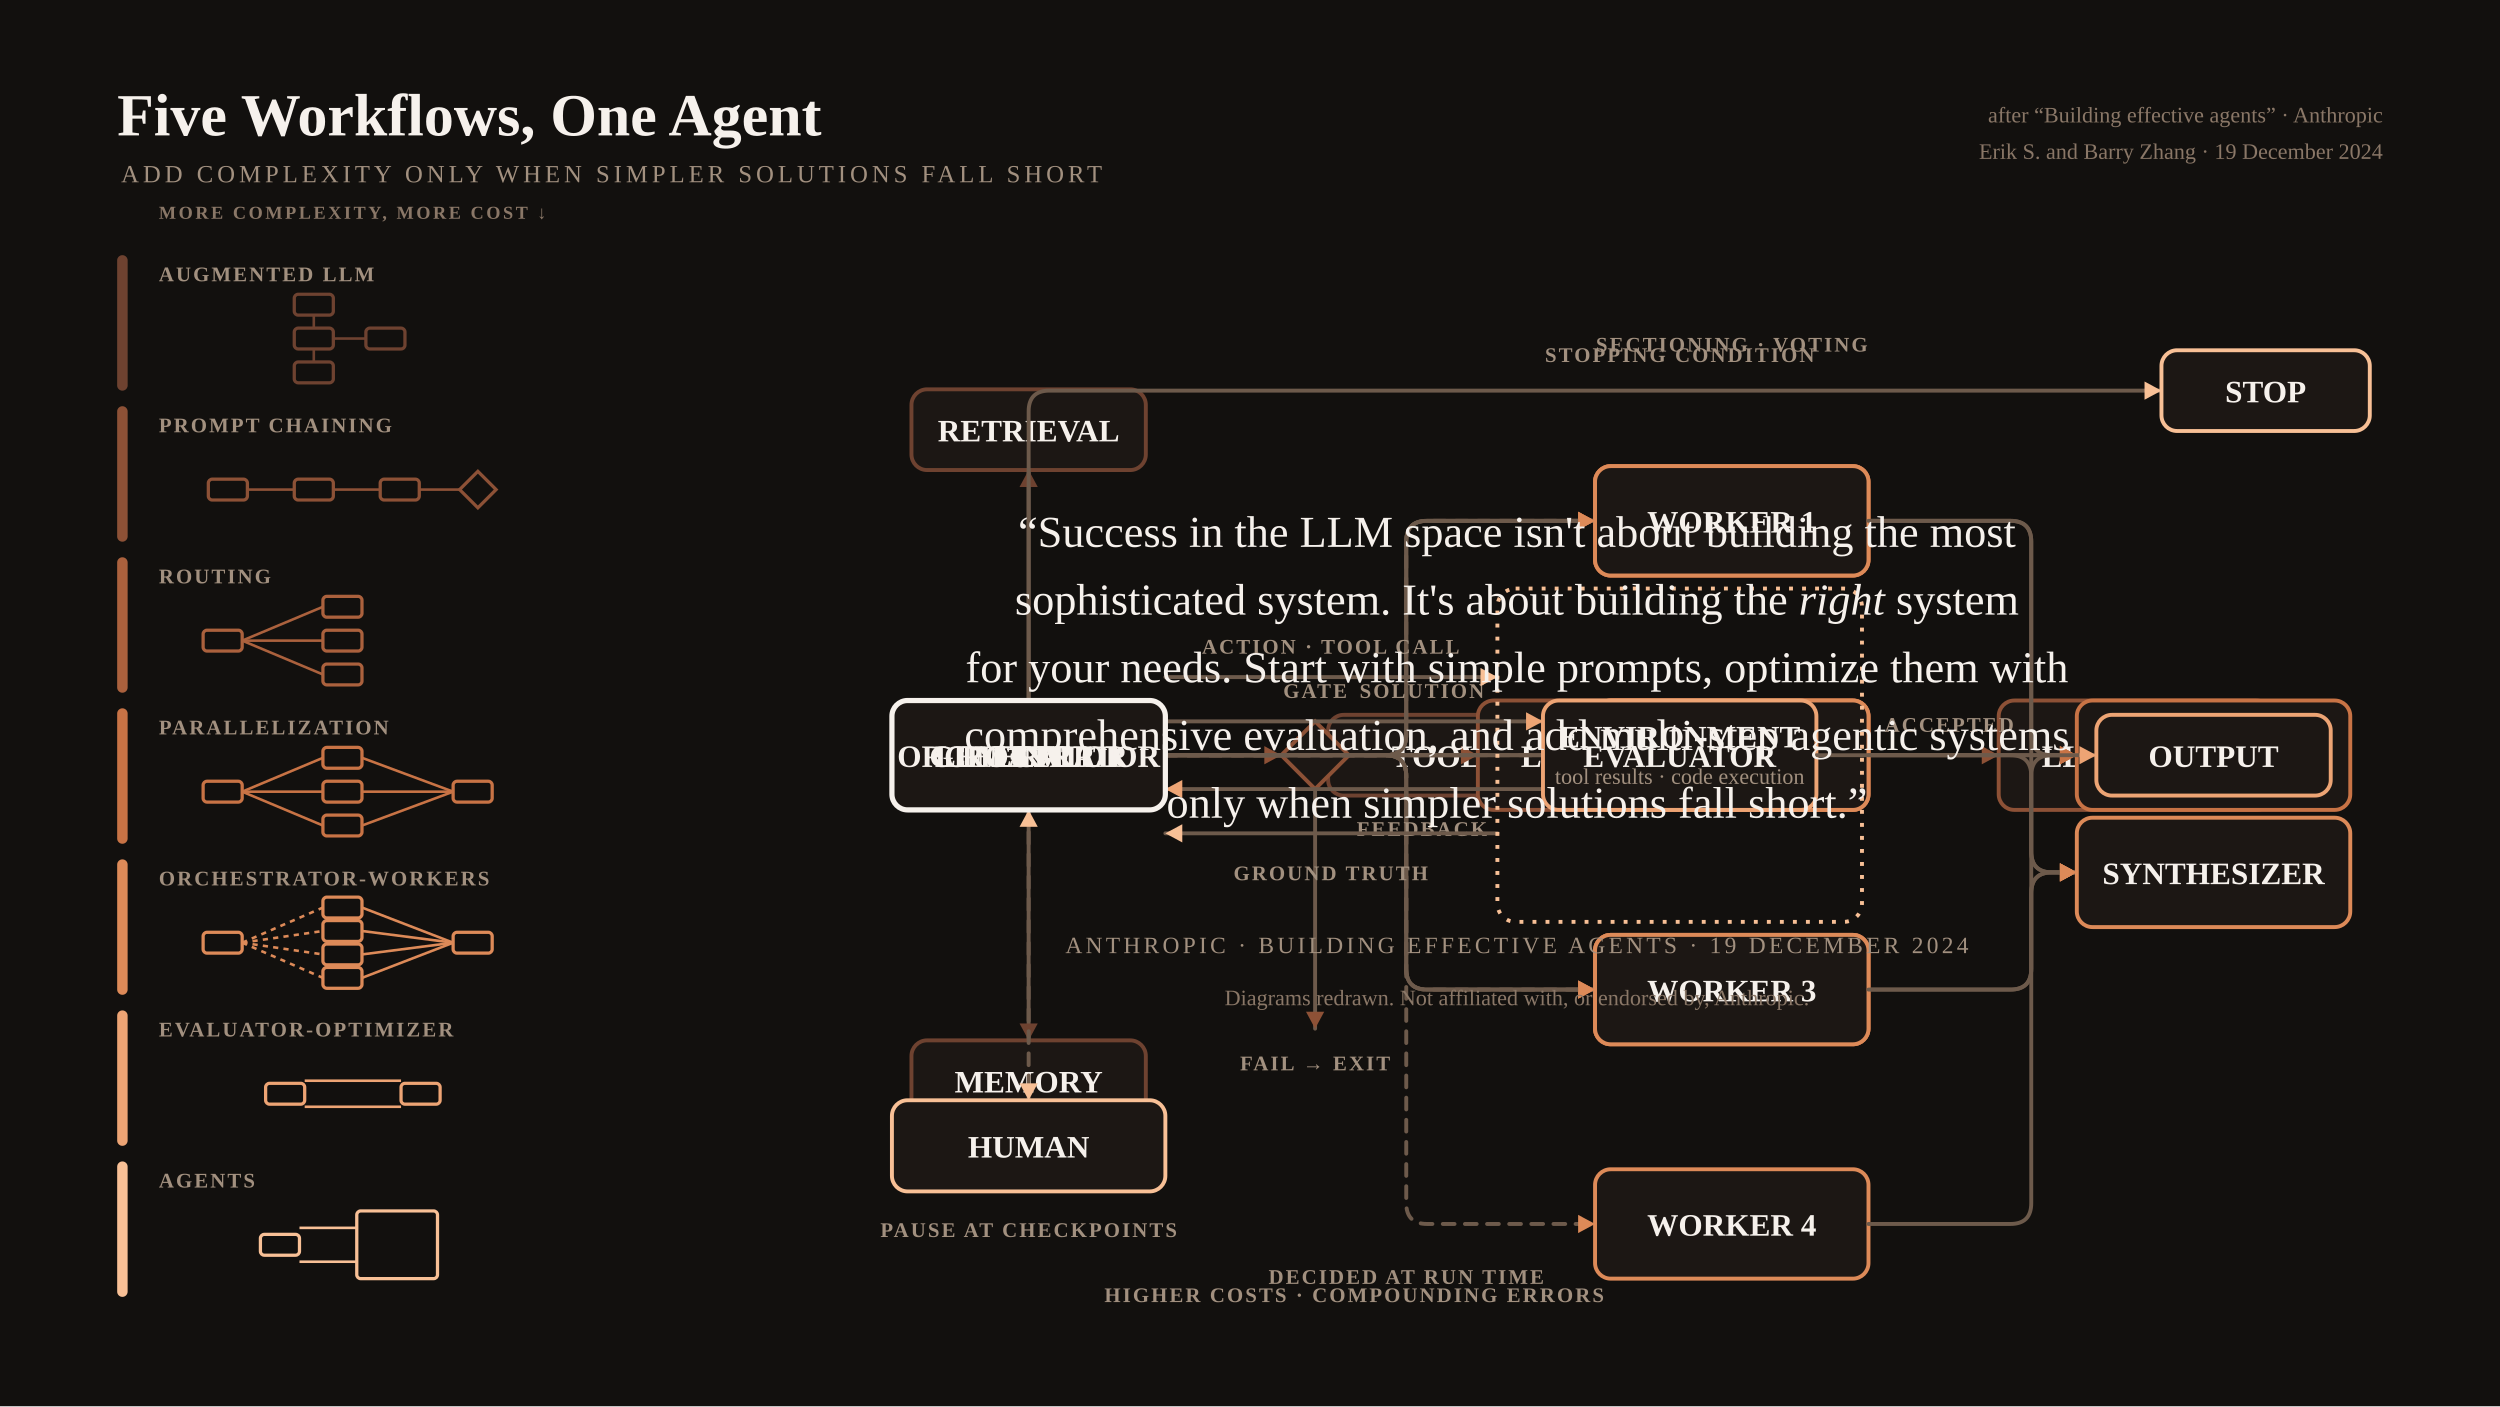
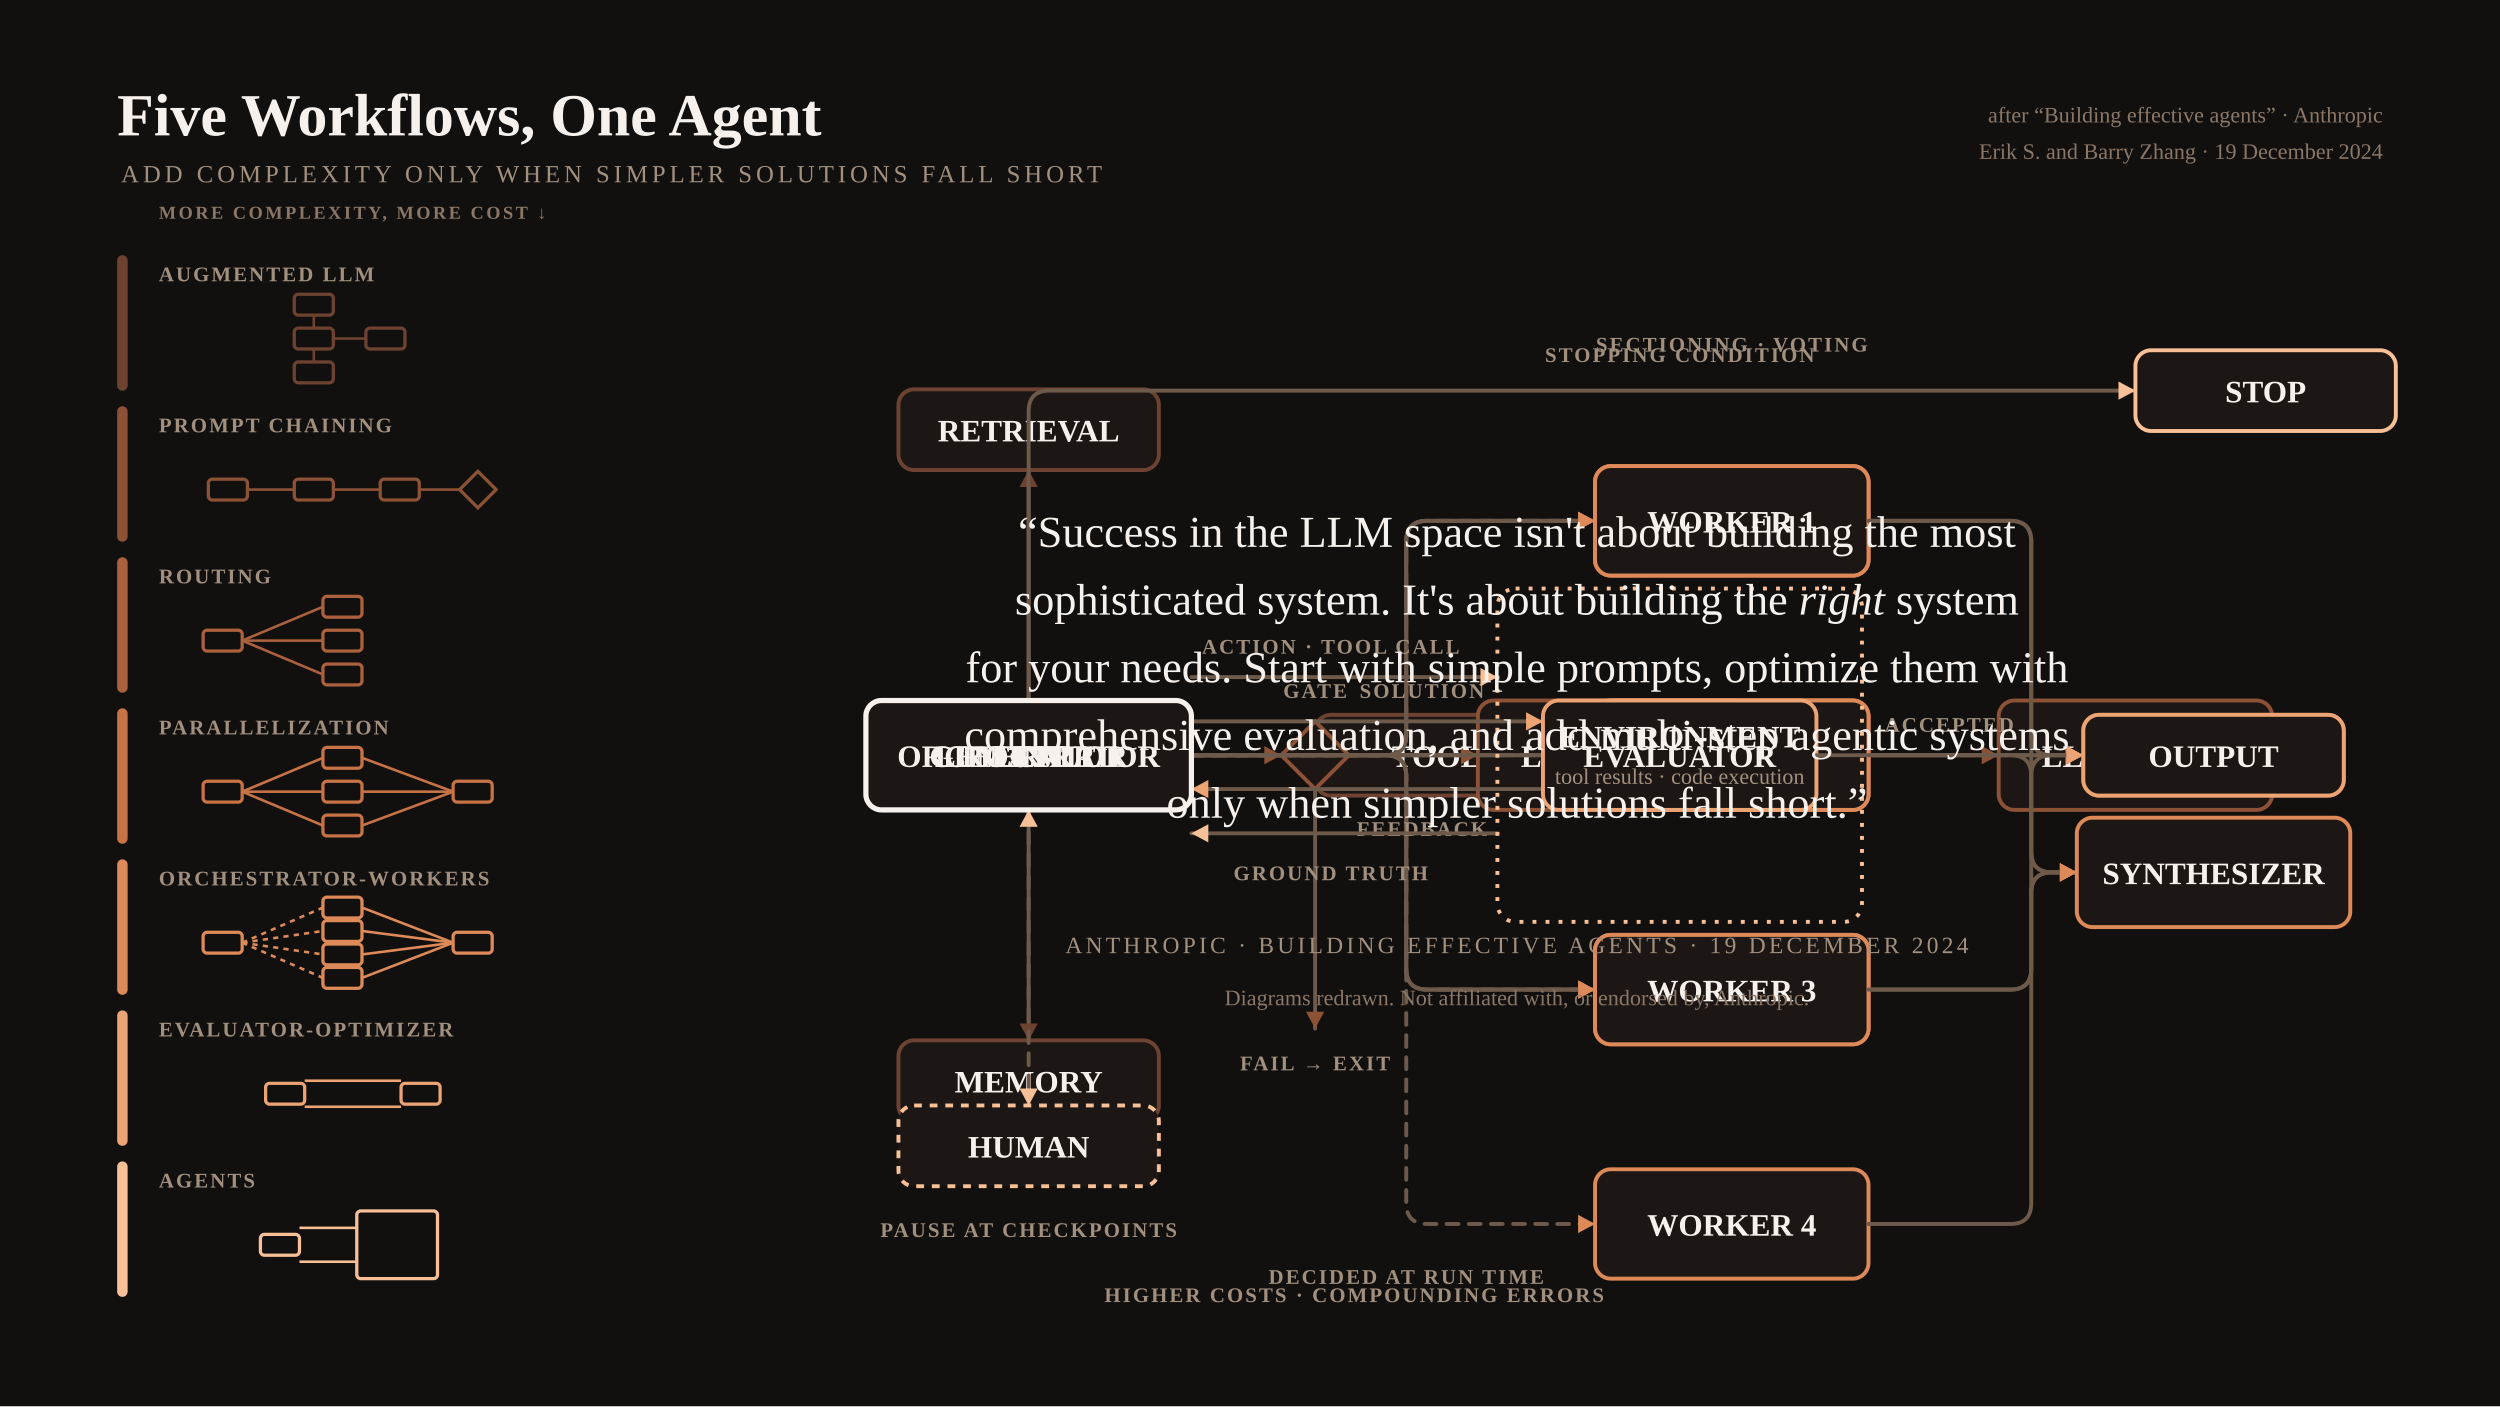
<svg xmlns="http://www.w3.org/2000/svg" viewBox="0 0 1920 1080" width="1920" height="1080" id="agent-patterns">
  <style>
	#agent-patterns { font-family: var(--diagram-font-family, Arial, "Liberation Sans", Helvetica, sans-serif); }
	.stage { fill: var(--scene-background-color, #12100e); }
	.panel { fill: var(--stage-panel-color, #1a1613); }

	/* ⚠️ No .edge may ever carry a stroke-dasharray -- `reveal` drives that same
	   attribute, so a dashed shaft revealed renders NOTHING, silently. The
	   dashed class exists to be FADED and is never revealed. */
	.edge      { fill: none; stroke: var(--edge-stroke-color, #6d5a4b); stroke-width: 3; stroke-linecap: round; }
	.edge-dash { fill: none; stroke: var(--edge-stroke-color, #6d5a4b); stroke-width: 3; stroke-linecap: round; stroke-dasharray: 9 8; }
	.elabel { font-size: 16px; font-weight: 700; letter-spacing: 0.1em; fill: var(--edge-label-text-color, #a2907f); text-anchor: middle; }

	.node { fill: var(--node-fill-color, #1c1714); stroke-width: 3; }
+ 	/* Not part of the system you build — the human and the environment. Dashed
+ 	   for that reason, not for emphasis. */
+ 	.outside { fill: var(--node-fill-color, #1c1714); stroke-width: 3; stroke-dasharray: 6 6; }
	/* The one shape that is the same in all seven pictures, so the one shape
	   that never takes the ramp. */
	.entry { fill: var(--node-fill-color, #1c1714); stroke: var(--entry-stroke-color, #f6f1ec); stroke-width: 4; }
	.env  { fill: none; stroke-width: 3; stroke-dasharray: 3 7; }
	.gate { fill: var(--node-fill-color, #1c1714); stroke-width: 3; }
	.nt { font-size: 24px; font-weight: 700; fill: var(--node-title-text-color, #f6f1ec); text-anchor: middle; }
	.ns { font-size: 17px; fill: var(--node-detail-text-color, #a2907f); text-anchor: middle; }

	.rail-track { fill: var(--rail-track-stroke-color, #241e19); }
	.axis { font-size: 14px; font-weight: 700; letter-spacing: 0.14em; fill: var(--credit-text-color, #8a7767); }
	.ledger-name { font-size: 16px; font-weight: 700; letter-spacing: 0.1em; fill: var(--node-detail-text-color, #a2907f); }
	.mini-box { fill: none; stroke-width: 2.5; }
	.mini-edge { fill: none; stroke-width: 2; }
	.mini-edge-dash { fill: none; stroke-width: 2; stroke-dasharray: 4 4; }

	.title-main { font-size: 46px; font-weight: 700; fill: var(--node-title-text-color, #f6f1ec); }
	.title-sub  { font-size: 19px; letter-spacing: 0.16em; fill: var(--node-detail-text-color, #a2907f); }
	.credit { font-size: 17px; fill: var(--credit-text-color, #8a7767); text-anchor: end; }
	.quote  { font-size: 34px; fill: var(--node-title-text-color, #f6f1ec); text-anchor: middle; }
	.quote-who { font-size: 18px; letter-spacing: 0.14em; fill: var(--node-detail-text-color, #a2907f); text-anchor: middle; }
	.step-s1 { stroke: var(--step-1-color, #6e4230); }
	.step-f1 { fill: var(--step-1-color, #6e4230); }
	.step-m1 .mini-box, .step-m1 .mini-edge, .step-m1 .mini-edge-dash { stroke: var(--step-1-color, #6e4230); }
	.rail-1 { fill: var(--step-1-color, #6e4230); }
	.step-s2 { stroke: var(--step-2-color, #8d5136); }
	.step-f2 { fill: var(--step-2-color, #8d5136); }
	.step-m2 .mini-box, .step-m2 .mini-edge, .step-m2 .mini-edge-dash { stroke: var(--step-2-color, #8d5136); }
	.rail-2 { fill: var(--step-2-color, #8d5136); }
	.step-s3 { stroke: var(--step-3-color, #ab613d); }
	.step-f3 { fill: var(--step-3-color, #ab613d); }
	.step-m3 .mini-box, .step-m3 .mini-edge, .step-m3 .mini-edge-dash { stroke: var(--step-3-color, #ab613d); }
	.rail-3 { fill: var(--step-3-color, #ab613d); }
	.step-s4 { stroke: var(--step-4-color, #c87345); }
	.step-f4 { fill: var(--step-4-color, #c87345); }
	.step-m4 .mini-box, .step-m4 .mini-edge, .step-m4 .mini-edge-dash { stroke: var(--step-4-color, #c87345); }
	.rail-4 { fill: var(--step-4-color, #c87345); }
	.step-s5 { stroke: var(--step-5-color, #dd8a58); }
	.step-f5 { fill: var(--step-5-color, #dd8a58); }
	.step-m5 .mini-box, .step-m5 .mini-edge, .step-m5 .mini-edge-dash { stroke: var(--step-5-color, #dd8a58); }
	.rail-5 { fill: var(--step-5-color, #dd8a58); }
	.step-s6 { stroke: var(--step-6-color, #eda474); }
	.step-f6 { fill: var(--step-6-color, #eda474); }
	.step-m6 .mini-box, .step-m6 .mini-edge, .step-m6 .mini-edge-dash { stroke: var(--step-6-color, #eda474); }
	.rail-6 { fill: var(--step-6-color, #eda474); }
	.step-s7 { stroke: var(--step-7-color, #f8c096); }
	.step-f7 { fill: var(--step-7-color, #f8c096); }
	.step-m7 .mini-box, .step-m7 .mini-edge, .step-m7 .mini-edge-dash { stroke: var(--step-7-color, #f8c096); }
	.rail-7 { fill: var(--step-7-color, #f8c096); }
	</style>
  <rect id="stage" class="stage" x="0" y="0" width="1920" height="1080" />
  <g id="masthead">
    <text id="title-main" class="title-main" x="90" y="104">Five Workflows, One Agent</text>
    <text id="title-sub" class="title-sub" x="93" y="140">ADD COMPLEXITY ONLY WHEN SIMPLER SOLUTIONS FALL SHORT</text>
    <text id="credit-1" class="credit" x="1830" y="94">after “Building effective agents” · Anthropic</text>
    <text id="credit-2" class="credit" x="1830" y="122">Erik S. and Barry Zhang · 19 December 2024</text>
  </g>
  <text id="axis-label" class="axis" x="122" y="168">MORE COMPLEXITY, MORE COST ↓</text>
  <rect id="rail-track-atom" class="rail-track" x="90" y="196" width="8" height="104" rx="4" />
  <rect id="rail-atom" class="rail-1" x="90" y="196" width="8" height="104" rx="4" />
  <text id="name-atom" class="ledger-name" x="122" y="216">AUGMENTED LLM</text>
  <g id="mini-atom" class="mini step-m1">
    <rect class="mini-box" x="226.0" y="252.0" width="30" height="16" rx="3" />
    <path class="mini-edge" d="M 241.0 252.0 L 241.0 242.0" />
    <path class="mini-edge" d="M 241.0 268.0 L 241.0 278.0" />
    <path class="mini-edge" d="M 256.0 260.0 L 281.0 260.0" />
    <rect class="mini-box" x="226.0" y="226.0" width="30" height="16" rx="3" />
    <rect class="mini-box" x="226.0" y="278.0" width="30" height="16" rx="3" />
    <rect class="mini-box" x="281.0" y="252.0" width="30" height="16" rx="3" />
  </g>
  <rect id="rail-track-chain" class="rail-track" x="90" y="312" width="8" height="104" rx="4" />
  <rect id="rail-chain" class="rail-2" x="90" y="312" width="8" height="104" rx="4" />
  <text id="name-chain" class="ledger-name" x="122" y="332">PROMPT CHAINING</text>
  <g id="mini-chain" class="mini step-m2">
    <rect class="mini-box" x="160.0" y="368.0" width="30" height="16" rx="3" />
    <rect class="mini-box" x="226.0" y="368.0" width="30" height="16" rx="3" />
    <path class="mini-edge" d="M 190.0 376.0 L 226.0 376.0" />
    <rect class="mini-box" x="292.0" y="368.0" width="30" height="16" rx="3" />
    <path class="mini-edge" d="M 256.0 376.0 L 292.0 376.0" />
    <path class="mini-edge" d="M 322.0 376.0 L 353.0 376.0" />
    <polygon class="mini-box" points="367.0,362.0 381.0,376.0 367.0,390.0 353.0,376.0" />
  </g>
  <rect id="rail-track-route" class="rail-track" x="90" y="428" width="8" height="104" rx="4" />
  <rect id="rail-route" class="rail-3" x="90" y="428" width="8" height="104" rx="4" />
  <text id="name-route" class="ledger-name" x="122" y="448">ROUTING</text>
  <g id="mini-route" class="mini step-m3">
    <rect class="mini-box" x="156.0" y="484.0" width="30" height="16" rx="3" />
    <path class="mini-edge" d="M 186.0 492.0 L 248.0 466.0" />
    <rect class="mini-box" x="248.0" y="458.0" width="30" height="16" rx="3" />
    <path class="mini-edge" d="M 186.0 492.0 L 248.0 492.0" />
    <rect class="mini-box" x="248.0" y="484.0" width="30" height="16" rx="3" />
    <path class="mini-edge" d="M 186.0 492.0 L 248.0 518.0" />
    <rect class="mini-box" x="248.0" y="510.0" width="30" height="16" rx="3" />
  </g>
  <rect id="rail-track-parallel" class="rail-track" x="90" y="544" width="8" height="104" rx="4" />
  <rect id="rail-parallel" class="rail-4" x="90" y="544" width="8" height="104" rx="4" />
  <text id="name-parallel" class="ledger-name" x="122" y="564">PARALLELIZATION</text>
  <g id="mini-parallel" class="mini step-m4">
    <rect class="mini-box" x="156.0" y="600.0" width="30" height="16" rx="3" />
    <path class="mini-edge" d="M 186.0 608.0 L 248.0 582.0" />
    <rect class="mini-box" x="248.0" y="574.0" width="30" height="16" rx="3" />
    <path class="mini-edge" d="M 186.0 608.0 L 248.0 608.0" />
    <rect class="mini-box" x="248.0" y="600.0" width="30" height="16" rx="3" />
    <path class="mini-edge" d="M 186.0 608.0 L 248.0 634.0" />
    <rect class="mini-box" x="248.0" y="626.0" width="30" height="16" rx="3" />
    <path class="mini-edge" d="M 278.0 582.0 L 348.0 608.0" />
    <path class="mini-edge" d="M 278.0 608.0 L 348.0 608.0" />
    <path class="mini-edge" d="M 278.0 634.0 L 348.0 608.0" />
    <rect class="mini-box" x="348.0" y="600.0" width="30" height="16" rx="3" />
  </g>
  <rect id="rail-track-orchestrate" class="rail-track" x="90" y="660" width="8" height="104" rx="4" />
  <rect id="rail-orchestrate" class="rail-5" x="90" y="660" width="8" height="104" rx="4" />
  <text id="name-orchestrate" class="ledger-name" x="122" y="680">ORCHESTRATOR-WORKERS</text>
  <g id="mini-orchestrate" class="mini step-m5">
    <rect class="mini-box" x="156.0" y="716.0" width="30" height="16" rx="3" />
    <path class="mini-edge-dash" d="M 186.0 724.0 L 248.0 697.0" />
    <rect class="mini-box" x="248.0" y="689.0" width="30" height="16" rx="3" />
    <path class="mini-edge-dash" d="M 186.0 724.0 L 248.0 715.0" />
    <rect class="mini-box" x="248.0" y="707.0" width="30" height="16" rx="3" />
    <path class="mini-edge-dash" d="M 186.0 724.0 L 248.0 733.0" />
    <rect class="mini-box" x="248.0" y="725.0" width="30" height="16" rx="3" />
    <path class="mini-edge-dash" d="M 186.0 724.0 L 248.0 751.0" />
    <rect class="mini-box" x="248.0" y="743.0" width="30" height="16" rx="3" />
    <path class="mini-edge" d="M 278.0 697.0 L 348.0 724.0" />
    <path class="mini-edge" d="M 278.0 715.0 L 348.0 724.0" />
    <path class="mini-edge" d="M 278.0 733.0 L 348.0 724.0" />
    <path class="mini-edge" d="M 278.0 751.0 L 348.0 724.0" />
    <rect class="mini-box" x="348.0" y="716.0" width="30" height="16" rx="3" />
  </g>
  <rect id="rail-track-evaluate" class="rail-track" x="90" y="776" width="8" height="104" rx="4" />
  <rect id="rail-evaluate" class="rail-6" x="90" y="776" width="8" height="104" rx="4" />
  <text id="name-evaluate" class="ledger-name" x="122" y="796">EVALUATOR-OPTIMIZER</text>
  <g id="mini-evaluate" class="mini step-m6">
    <rect class="mini-box" x="204.0" y="832.0" width="30" height="16" rx="3" />
    <rect class="mini-box" x="308.0" y="832.0" width="30" height="16" rx="3" />
    <path class="mini-edge" d="M 234.0 830.0 L 308.0 830.0" />
    <path class="mini-edge" d="M 308.0 850.0 L 234.0 850.0" />
  </g>
  <rect id="rail-track-agent" class="rail-track" x="90" y="892" width="8" height="104" rx="4" />
  <rect id="rail-agent" class="rail-7" x="90" y="892" width="8" height="104" rx="4" />
  <text id="name-agent" class="ledger-name" x="122" y="912">AGENTS</text>
  <g id="mini-agent" class="mini step-m7">
    <rect class="mini-box" x="200.0" y="948.0" width="30" height="16" rx="3" />
    <rect class="mini-box" x="274.0" y="930.0" width="62" height="52" rx="3" />
    <path class="mini-edge" d="M 230.0 943.0 L 274.0 943.0" />
    <path class="mini-edge" d="M 274.0 969.0 L 230.0 969.0" />
  </g>
  <g id="g-atom">
    <path id="e-atom-retr" class="edge" d="M 790.0 538.0 L 790.0 361.0" />
    <polygon id="h-atom-retr" class="ehead step-f1" points="790.0,361.0 783.0,374.0 797.0,374.0" />
-     <path id="e-atom-tool" class="edge" d="M 895.0 580.0 L 1020.0 580.0" />
-     <polygon id="h-atom-tool" class="ehead step-f1" points="1020.0,580.0 1007.0,573.0 1007.0,587.0" />
+     <path id="e-atom-tool" class="edge" d="M 915.0 580.0 L 1010.0 580.0" />
+     <polygon id="h-atom-tool" class="ehead step-f1" points="1010.0,580.0 997.0,573.0 997.0,587.0" />
    <path id="e-atom-mem" class="edge" d="M 790.0 622.0 L 790.0 799.0" />
    <polygon id="h-atom-mem" class="ehead step-f1" points="790.0,799.0 783.0,786.0 797.0,786.0" />
    <g id="n-retrieval" class="node-g">
-       <rect class="node step-s1" x="700" y="299" width="180" height="62" rx="12" />
+       <rect class="node step-s1" x="690" y="299" width="200" height="62" rx="12" />
      <text class="nt" x="790" y="339">RETRIEVAL</text>
    </g>
    <g id="n-tools" class="node-g">
-       <rect class="node step-s1" x="1020" y="549" width="180" height="62" rx="12" />
+       <rect class="node step-s1" x="1010" y="549" width="200" height="62" rx="12" />
      <text class="nt" x="1110" y="589">TOOLS</text>
    </g>
    <g id="n-memory" class="node-g">
-       <rect class="node step-s1" x="700" y="799" width="180" height="62" rx="12" />
+       <rect class="node step-s1" x="690" y="799" width="200" height="62" rx="12" />
      <text class="nt" x="790" y="839">MEMORY</text>
    </g>
  </g>
  <g id="g-chain">
-     <path id="e-ch-1" class="edge" d="M 895.0 580.0 L 984.0 580.0" />
+     <path id="e-ch-1" class="edge" d="M 915.0 580.0 L 984.0 580.0" />
    <polygon id="h-ch-1" class="ehead step-f2" points="984.0,580.0 971.0,573.0 971.0,587.0" />
    <polygon id="n-gate" class="gate step-s2" points="1010,554 1036,580 1010,606 984,580" />
    <text id="lbl-gate" class="elabel" x="1010" y="536">GATE</text>
    <path id="e-ch-2" class="edge" d="M 1036.0 580.0 L 1135.0 580.0" />
    <polygon id="h-ch-2" class="ehead step-f2" points="1135.0,580.0 1122.0,573.0 1122.0,587.0" />
    <g id="n-call2" class="node-g">
      <rect class="node step-s2" x="1135" y="538" width="210" height="84" rx="12" />
      <text class="nt" x="1240" y="589">LLM CALL 2</text>
    </g>
    <path id="e-ch-3" class="edge" d="M 1345.0 580.0 L 1535.0 580.0" />
    <polygon id="h-ch-3" class="ehead step-f2" points="1535.0,580.0 1522.0,573.0 1522.0,587.0" />
    <g id="n-call3" class="node-g">
      <rect class="node step-s2" x="1535" y="538" width="210" height="84" rx="12" />
      <text class="nt" x="1640" y="589">LLM CALL 3</text>
    </g>
    <path id="e-ch-fail" class="edge" d="M 1010.0 606.0 L 1010.0 790.0" />
    <polygon id="h-ch-fail" class="ehead step-f2" points="1010.0,790.0 1003.0,777.0 1017.0,777.0" />
    <text id="l-ch-fail" class="elabel" x="1010" y="822">FAIL → EXIT</text>
  </g>
  <g id="g-route">
-     <path id="e-rt-1" class="edge" d="M 895.0 580.0 L 1064.0 580.0 Q 1080.0 580.0 1080.0 564.0 L 1080.0 416.0 Q 1080.0 400.0 1096.0 400.0 L 1225.0 400.0" />
+     <path id="e-rt-1" class="edge" d="M 915.0 580.0 L 1064.0 580.0 Q 1080.0 580.0 1080.0 564.0 L 1080.0 416.0 Q 1080.0 400.0 1096.0 400.0 L 1225.0 400.0" />
    <polygon id="h-rt-1" class="ehead step-f3" points="1225.0,400.0 1212.0,393.0 1212.0,407.0" />
    <g id="n-route-1" class="node-g">
      <rect class="node step-s3" x="1225" y="358" width="210" height="84" rx="12" />
      <text class="nt" x="1330" y="409">LLM CALL 1</text>
    </g>
-     <path id="e-rt-2" class="edge" d="M 895.0 580.0 L 1079.5 580.0 Q 1080.0 580.0 1080.0 580.0 L 1080.0 580.0 Q 1080.0 580.0 1080.5 580.0 L 1225.0 580.0" />
+     <path id="e-rt-2" class="edge" d="M 915.0 580.0 L 1079.5 580.0 Q 1080.0 580.0 1080.0 580.0 L 1080.0 580.0 Q 1080.0 580.0 1080.5 580.0 L 1225.0 580.0" />
    <polygon id="h-rt-2" class="ehead step-f3" points="1225.0,580.0 1212.0,573.0 1212.0,587.0" />
    <g id="n-route-2" class="node-g">
      <rect class="node step-s3" x="1225" y="538" width="210" height="84" rx="12" />
      <text class="nt" x="1330" y="589">LLM CALL 2</text>
    </g>
-     <path id="e-rt-3" class="edge" d="M 895.0 580.0 L 1064.0 580.0 Q 1080.0 580.0 1080.0 596.0 L 1080.0 744.0 Q 1080.0 760.0 1096.0 760.0 L 1225.0 760.0" />
+     <path id="e-rt-3" class="edge" d="M 915.0 580.0 L 1064.0 580.0 Q 1080.0 580.0 1080.0 596.0 L 1080.0 744.0 Q 1080.0 760.0 1096.0 760.0 L 1225.0 760.0" />
    <polygon id="h-rt-3" class="ehead step-f3" points="1225.0,760.0 1212.0,753.0 1212.0,767.0" />
    <g id="n-route-3" class="node-g">
      <rect class="node step-s3" x="1225" y="718" width="210" height="84" rx="12" />
      <text class="nt" x="1330" y="769">LLM CALL 3</text>
    </g>
  </g>
  <g id="g-parallel">
-     <path id="e-pa-1" class="edge" d="M 895.0 580.0 L 1064.0 580.0 Q 1080.0 580.0 1080.0 564.0 L 1080.0 416.0 Q 1080.0 400.0 1096.0 400.0 L 1225.0 400.0" />
+     <path id="e-pa-1" class="edge" d="M 915.0 580.0 L 1064.0 580.0 Q 1080.0 580.0 1080.0 564.0 L 1080.0 416.0 Q 1080.0 400.0 1096.0 400.0 L 1225.0 400.0" />
    <polygon id="h-pa-1" class="ehead step-f4" points="1225.0,400.0 1212.0,393.0 1212.0,407.0" />
    <g id="n-par-1" class="node-g">
      <rect class="node step-s4" x="1225" y="358" width="210" height="84" rx="12" />
      <text class="nt" x="1330" y="409">LLM CALL 1</text>
    </g>
-     <path id="e-pj-1" class="edge" d="M 1435.0 400.0 L 1544.0 400.0 Q 1560.0 400.0 1560.0 416.0 L 1560.0 564.0 Q 1560.0 580.0 1576.0 580.0 L 1595.0 580.0" />
-     <polygon id="h-pj-1" class="ehead step-f4" points="1595.0,580.0 1582.0,573.0 1582.0,587.0" />
-     <path id="e-pa-2" class="edge" d="M 895.0 580.0 L 1079.5 580.0 Q 1080.0 580.0 1080.0 580.0 L 1080.0 580.0 Q 1080.0 580.0 1080.5 580.0 L 1225.0 580.0" />
+     <path id="e-pj-1" class="edge" d="M 1435.0 400.0 L 1544.0 400.0 Q 1560.0 400.0 1560.0 416.0 L 1560.0 564.0 Q 1560.0 580.0 1576.0 580.0 L 1600.0 580.0" />
+     <polygon id="h-pj-1" class="ehead step-f4" points="1600.0,580.0 1587.0,573.0 1587.0,587.0" />
+     <path id="e-pa-2" class="edge" d="M 915.0 580.0 L 1079.5 580.0 Q 1080.0 580.0 1080.0 580.0 L 1080.0 580.0 Q 1080.0 580.0 1080.5 580.0 L 1225.0 580.0" />
    <polygon id="h-pa-2" class="ehead step-f4" points="1225.0,580.0 1212.0,573.0 1212.0,587.0" />
    <g id="n-par-2" class="node-g">
      <rect class="node step-s4" x="1225" y="538" width="210" height="84" rx="12" />
      <text class="nt" x="1330" y="589">LLM CALL 2</text>
    </g>
-     <path id="e-pj-2" class="edge" d="M 1435.0 580.0 L 1559.5 580.0 Q 1560.0 580.0 1560.0 580.0 L 1560.0 580.0 Q 1560.0 580.0 1560.5 580.0 L 1595.0 580.0" />
-     <polygon id="h-pj-2" class="ehead step-f4" points="1595.0,580.0 1582.0,573.0 1582.0,587.0" />
-     <path id="e-pa-3" class="edge" d="M 895.0 580.0 L 1064.0 580.0 Q 1080.0 580.0 1080.0 596.0 L 1080.0 744.0 Q 1080.0 760.0 1096.0 760.0 L 1225.0 760.0" />
+     <path id="e-pj-2" class="edge" d="M 1435.0 580.0 L 1559.5 580.0 Q 1560.0 580.0 1560.0 580.0 L 1560.0 580.0 Q 1560.0 580.0 1560.5 580.0 L 1600.0 580.0" />
+     <polygon id="h-pj-2" class="ehead step-f4" points="1600.0,580.0 1587.0,573.0 1587.0,587.0" />
+     <path id="e-pa-3" class="edge" d="M 915.0 580.0 L 1064.0 580.0 Q 1080.0 580.0 1080.0 596.0 L 1080.0 744.0 Q 1080.0 760.0 1096.0 760.0 L 1225.0 760.0" />
    <polygon id="h-pa-3" class="ehead step-f4" points="1225.0,760.0 1212.0,753.0 1212.0,767.0" />
    <g id="n-par-3" class="node-g">
      <rect class="node step-s4" x="1225" y="718" width="210" height="84" rx="12" />
      <text class="nt" x="1330" y="769">LLM CALL 3</text>
    </g>
-     <path id="e-pj-3" class="edge" d="M 1435.0 760.0 L 1544.0 760.0 Q 1560.0 760.0 1560.0 744.0 L 1560.0 596.0 Q 1560.0 580.0 1576.0 580.0 L 1595.0 580.0" />
-     <polygon id="h-pj-3" class="ehead step-f4" points="1595.0,580.0 1582.0,573.0 1582.0,587.0" />
+     <path id="e-pj-3" class="edge" d="M 1435.0 760.0 L 1544.0 760.0 Q 1560.0 760.0 1560.0 744.0 L 1560.0 596.0 Q 1560.0 580.0 1576.0 580.0 L 1600.0 580.0" />
+     <polygon id="h-pj-3" class="ehead step-f4" points="1600.0,580.0 1587.0,573.0 1587.0,587.0" />
    <g id="n-aggregator" class="node-g">
-       <rect class="node step-s4" x="1595" y="538" width="210" height="84" rx="12" />
-       <text class="nt" x="1700" y="578">AGGREGATOR</text>
-       <text class="ns" x="1700" y="604">in code</text>
+       <rect class="node step-s4" x="1600" y="549" width="200" height="62" rx="12" />
+       <text class="nt" x="1700" y="589">AGGREGATOR</text>
    </g>
    <text id="lbl-variants" class="elabel" x="1330" y="270">SECTIONING · VOTING</text>
  </g>
  <g id="g-orchestrate">
-     <path id="e-or-1" class="edge-dash" d="M 895.0 580.0 L 1064.0 580.0 Q 1080.0 580.0 1080.0 564.0 L 1080.0 416.0 Q 1080.0 400.0 1096.0 400.0 L 1225.0 400.0" />
+     <path id="e-or-1" class="edge-dash" d="M 915.0 580.0 L 1064.0 580.0 Q 1080.0 580.0 1080.0 564.0 L 1080.0 416.0 Q 1080.0 400.0 1096.0 400.0 L 1225.0 400.0" />
    <polygon id="h-or-1" class="ehead step-f5" points="1225.0,400.0 1212.0,393.0 1212.0,407.0" />
    <g id="n-orc-1" class="node-g">
      <rect class="node step-s5" x="1225" y="358" width="210" height="84" rx="12" />
      <text class="nt" x="1330" y="409">WORKER 1</text>
    </g>
    <path id="e-oj-1" class="edge" d="M 1435.0 400.0 L 1544.0 400.0 Q 1560.0 400.0 1560.0 416.0 L 1560.0 654.0 Q 1560.0 670.0 1576.0 670.0 L 1595.0 670.0" />
    <polygon id="h-oj-1" class="ehead step-f5" points="1595.0,670.0 1582.0,663.0 1582.0,677.0" />
-     <path id="e-or-2" class="edge-dash" d="M 895.0 580.0 L 1079.5 580.0 Q 1080.0 580.0 1080.0 580.0 L 1080.0 580.0 Q 1080.0 580.0 1080.5 580.0 L 1225.0 580.0" />
+     <path id="e-or-2" class="edge-dash" d="M 915.0 580.0 L 1079.5 580.0 Q 1080.0 580.0 1080.0 580.0 L 1080.0 580.0 Q 1080.0 580.0 1080.5 580.0 L 1225.0 580.0" />
    <polygon id="h-or-2" class="ehead step-f5" points="1225.0,580.0 1212.0,573.0 1212.0,587.0" />
    <g id="n-orc-2" class="node-g">
      <rect class="node step-s5" x="1225" y="538" width="210" height="84" rx="12" />
      <text class="nt" x="1330" y="589">WORKER 2</text>
    </g>
    <path id="e-oj-2" class="edge" d="M 1435.0 580.0 L 1544.0 580.0 Q 1560.0 580.0 1560.0 596.0 L 1560.0 654.0 Q 1560.0 670.0 1576.0 670.0 L 1595.0 670.0" />
    <polygon id="h-oj-2" class="ehead step-f5" points="1595.0,670.0 1582.0,663.0 1582.0,677.0" />
-     <path id="e-or-3" class="edge-dash" d="M 895.0 580.0 L 1064.0 580.0 Q 1080.0 580.0 1080.0 596.0 L 1080.0 744.0 Q 1080.0 760.0 1096.0 760.0 L 1225.0 760.0" />
+     <path id="e-or-3" class="edge-dash" d="M 915.0 580.0 L 1064.0 580.0 Q 1080.0 580.0 1080.0 596.0 L 1080.0 744.0 Q 1080.0 760.0 1096.0 760.0 L 1225.0 760.0" />
    <polygon id="h-or-3" class="ehead step-f5" points="1225.0,760.0 1212.0,753.0 1212.0,767.0" />
    <g id="n-orc-3" class="node-g">
      <rect class="node step-s5" x="1225" y="718" width="210" height="84" rx="12" />
      <text class="nt" x="1330" y="769">WORKER 3</text>
    </g>
    <path id="e-oj-3" class="edge" d="M 1435.0 760.0 L 1544.0 760.0 Q 1560.0 760.0 1560.0 744.0 L 1560.0 686.0 Q 1560.0 670.0 1576.0 670.0 L 1595.0 670.0" />
    <polygon id="h-oj-3" class="ehead step-f5" points="1595.0,670.0 1582.0,663.0 1582.0,677.0" />
-     <path id="e-or-4" class="edge-dash" d="M 895.0 580.0 L 1064.0 580.0 Q 1080.0 580.0 1080.0 596.0 L 1080.0 924.0 Q 1080.0 940.0 1096.0 940.0 L 1225.0 940.0" />
+     <path id="e-or-4" class="edge-dash" d="M 915.0 580.0 L 1064.0 580.0 Q 1080.0 580.0 1080.0 596.0 L 1080.0 924.0 Q 1080.0 940.0 1096.0 940.0 L 1225.0 940.0" />
    <polygon id="h-or-4" class="ehead step-f5" points="1225.0,940.0 1212.0,933.0 1212.0,947.0" />
    <g id="n-orc-4" class="node-g">
      <rect class="node step-s5" x="1225" y="898" width="210" height="84" rx="12" />
      <text class="nt" x="1330" y="949">WORKER 4</text>
    </g>
    <path id="e-oj-4" class="edge" d="M 1435.0 940.0 L 1544.0 940.0 Q 1560.0 940.0 1560.0 924.0 L 1560.0 686.0 Q 1560.0 670.0 1576.0 670.0 L 1595.0 670.0" />
    <polygon id="h-oj-4" class="ehead step-f5" points="1595.0,670.0 1582.0,663.0 1582.0,677.0" />
    <g id="n-synth" class="node-g">
      <rect class="node step-s5" x="1595" y="628" width="210" height="84" rx="12" />
      <text class="nt" x="1700" y="679">SYNTHESIZER</text>
    </g>
    <text id="lbl-runtime" class="elabel" x="1080" y="986">DECIDED AT RUN TIME</text>
  </g>
  <g id="g-evaluate">
-     <path id="e-ev-fwd" class="edge" d="M 895.0 554.0 L 1185.0 554.0" />
+     <path id="e-ev-fwd" class="edge" d="M 915.0 554.0 L 1185.0 554.0" />
    <polygon id="h-ev-fwd" class="ehead step-f6" points="1185.0,554.0 1172.0,547.0 1172.0,561.0" />
    <text id="l-ev-fwd" class="elabel" x="1092" y="536">SOLUTION</text>
-     <path id="e-ev-back" class="edge" d="M 1185.0 606.0 L 895.0 606.0" />
-     <polygon id="h-ev-back" class="ehead step-f6" points="895.0,606.0 908.0,599.0 908.0,613.0" />
+     <path id="e-ev-back" class="edge" d="M 1185.0 606.0 L 915.0 606.0" />
+     <polygon id="h-ev-back" class="ehead step-f6" points="915.0,606.0 928.0,599.0 928.0,613.0" />
    <text id="l-ev-back" class="elabel" x="1092" y="642">FEEDBACK</text>
    <g id="n-evaluator" class="node-g">
      <rect class="node step-s6" x="1185" y="538" width="210" height="84" rx="12" />
      <text class="nt" x="1290" y="589">EVALUATOR</text>
    </g>
-     <path id="e-ev-out" class="edge" d="M 1395.0 580.0 L 1610.0 580.0" />
-     <polygon id="h-ev-out" class="ehead step-f6" points="1610.0,580.0 1597.0,573.0 1597.0,587.0" />
+     <path id="e-ev-out" class="edge" d="M 1395.0 580.0 L 1600.0 580.0" />
+     <polygon id="h-ev-out" class="ehead step-f6" points="1600.0,580.0 1587.0,573.0 1587.0,587.0" />
    <text id="l-ev-out" class="elabel" x="1497" y="562">ACCEPTED</text>
    <g id="n-accepted" class="node-g">
-       <rect class="node step-s6" x="1610" y="549" width="180" height="62" rx="12" />
+       <rect class="node step-s6" x="1600" y="549" width="200" height="62" rx="12" />
      <text class="nt" x="1700" y="589">OUTPUT</text>
    </g>
  </g>
  <g id="g-agent">
-     <path id="e-ag-act" class="edge" d="M 895.0 520.0 L 1150.0 520.0" />
+     <path id="e-ag-act" class="edge" d="M 915.0 520.0 L 1150.0 520.0" />
    <polygon id="h-ag-act" class="ehead step-f7" points="1150.0,520.0 1137.0,513.0 1137.0,527.0" />
    <text id="l-ag-act" class="elabel" x="1022" y="502">ACTION · TOOL CALL</text>
-     <path id="e-ag-obs" class="edge" d="M 1150.0 640.0 L 895.0 640.0" />
-     <polygon id="h-ag-obs" class="ehead step-f7" points="895.0,640.0 908.0,633.0 908.0,647.0" />
+     <path id="e-ag-obs" class="edge" d="M 1150.0 640.0 L 915.0 640.0" />
+     <polygon id="h-ag-obs" class="ehead step-f7" points="915.0,640.0 928.0,633.0 928.0,647.0" />
    <text id="l-ag-obs" class="elabel" x="1022" y="676">GROUND TRUTH</text>
    <g id="n-environment" class="node-g">
      <rect class="env step-s7" x="1150" y="452" width="280" height="256" rx="14" />
      <text class="nt" x="1290" y="574">ENVIRONMENT</text>
      <text class="ns" x="1290" y="602">tool results · code execution</text>
    </g>
-     <path id="e-ag-human" class="edge-dash" d="M 790.0 622.0 L 790.0 845.0" />
-     <polygon id="h-ag-human" class="ehead step-f7" points="790.0,845.0 783.0,832.0 797.0,832.0" />
+     <path id="e-ag-human" class="edge-dash" d="M 790.0 622.0 L 790.0 849.0" />
+     <polygon id="h-ag-human" class="ehead step-f7" points="790.0,849.0 783.0,836.0 797.0,836.0" />
    <text id="l-ag-human" class="elabel" x="790" y="950">PAUSE AT CHECKPOINTS</text>
    <polygon id="h-ag-human-up" class="ehead step-f7" points="790,622.0 783,635.0 797,635.0" />
    <g id="n-human" class="node-g">
-       <rect class="node step-s7" x="685" y="845" width="210" height="70" rx="12" />
+       <rect class="outside step-s7" x="690" y="849" width="200" height="62" rx="12" />
      <text class="nt" x="790" y="889">HUMAN</text>
    </g>
-     <path id="e-ag-stop" class="edge" d="M 790.0 538.0 L 790.0 316.0 Q 790.0 300.0 806.0 300.0 L 1660.0 300.0" />
-     <polygon id="h-ag-stop" class="ehead step-f7" points="1660.0,300.0 1647.0,293.0 1647.0,307.0" />
+     <path id="e-ag-stop" class="edge" d="M 790.0 538.0 L 790.0 316.0 Q 790.0 300.0 806.0 300.0 L 1640.0 300.0" />
+     <polygon id="h-ag-stop" class="ehead step-f7" points="1640.0,300.0 1627.0,293.0 1627.0,307.0" />
    <text id="l-ag-stop" class="elabel" x="1290" y="278">STOPPING CONDITION</text>
    <g id="n-stop" class="node-g">
-       <rect class="node step-s7" x="1660" y="269" width="160" height="62" rx="12" />
+       <rect class="node step-s7" x="1640" y="269" width="200" height="62" rx="12" />
      <text class="nt" x="1740" y="309">STOP</text>
    </g>
    <text id="lbl-agent-cost" class="elabel" x="1040" y="1000">HIGHER COSTS · COMPOUNDING ERRORS</text>
  </g>
  <g id="g-entry">
-     <rect id="n-entry" class="entry" x="685" y="538" width="210" height="84" rx="12" />
+     <rect id="n-entry" class="entry" x="665" y="538" width="250" height="84" rx="12" />
    <text id="lbl-entry-atom" class="nt" x="790" y="589">LLM</text>
    <text id="lbl-entry-chain" class="nt" x="790" y="589">LLM CALL 1</text>
    <text id="lbl-entry-route" class="nt" x="790" y="589">ROUTER</text>
    <text id="lbl-entry-parallel" class="nt" x="790" y="589">IN</text>
    <text id="lbl-entry-orchestrate" class="nt" x="790" y="589">ORCHESTRATOR</text>
    <text id="lbl-entry-evaluate" class="nt" x="790" y="589">GENERATOR</text>
    <text id="lbl-entry-agent" class="nt" x="790" y="589">LLM</text>
  </g>
  <g id="g-close">
    <text id="quote-1" class="quote" x="1165" y="420">“Success in the LLM space isn't about building the most</text>
    <text id="quote-2" class="quote" x="1165" y="472">sophisticated system. It's about building the <tspan font-style="italic">right</tspan> system</text>
    <text id="quote-3" class="quote" x="1165" y="524">for your needs. Start with simple prompts, optimize them with</text>
    <text id="quote-4" class="quote" x="1165" y="576">comprehensive evaluation, and add multi-step agentic systems</text>
    <text id="quote-5" class="quote" x="1165" y="628">only when simpler solutions fall short.”</text>
    <text id="quote-who" class="quote-who" x="1165" y="732">ANTHROPIC · BUILDING EFFECTIVE AGENTS · 19 DECEMBER 2024</text>
    <text id="quote-disclaimer" class="credit" style="text-anchor:middle" x="1165" y="772">Diagrams redrawn. Not affiliated with, or endorsed by, Anthropic.</text>
  </g>
</svg>
